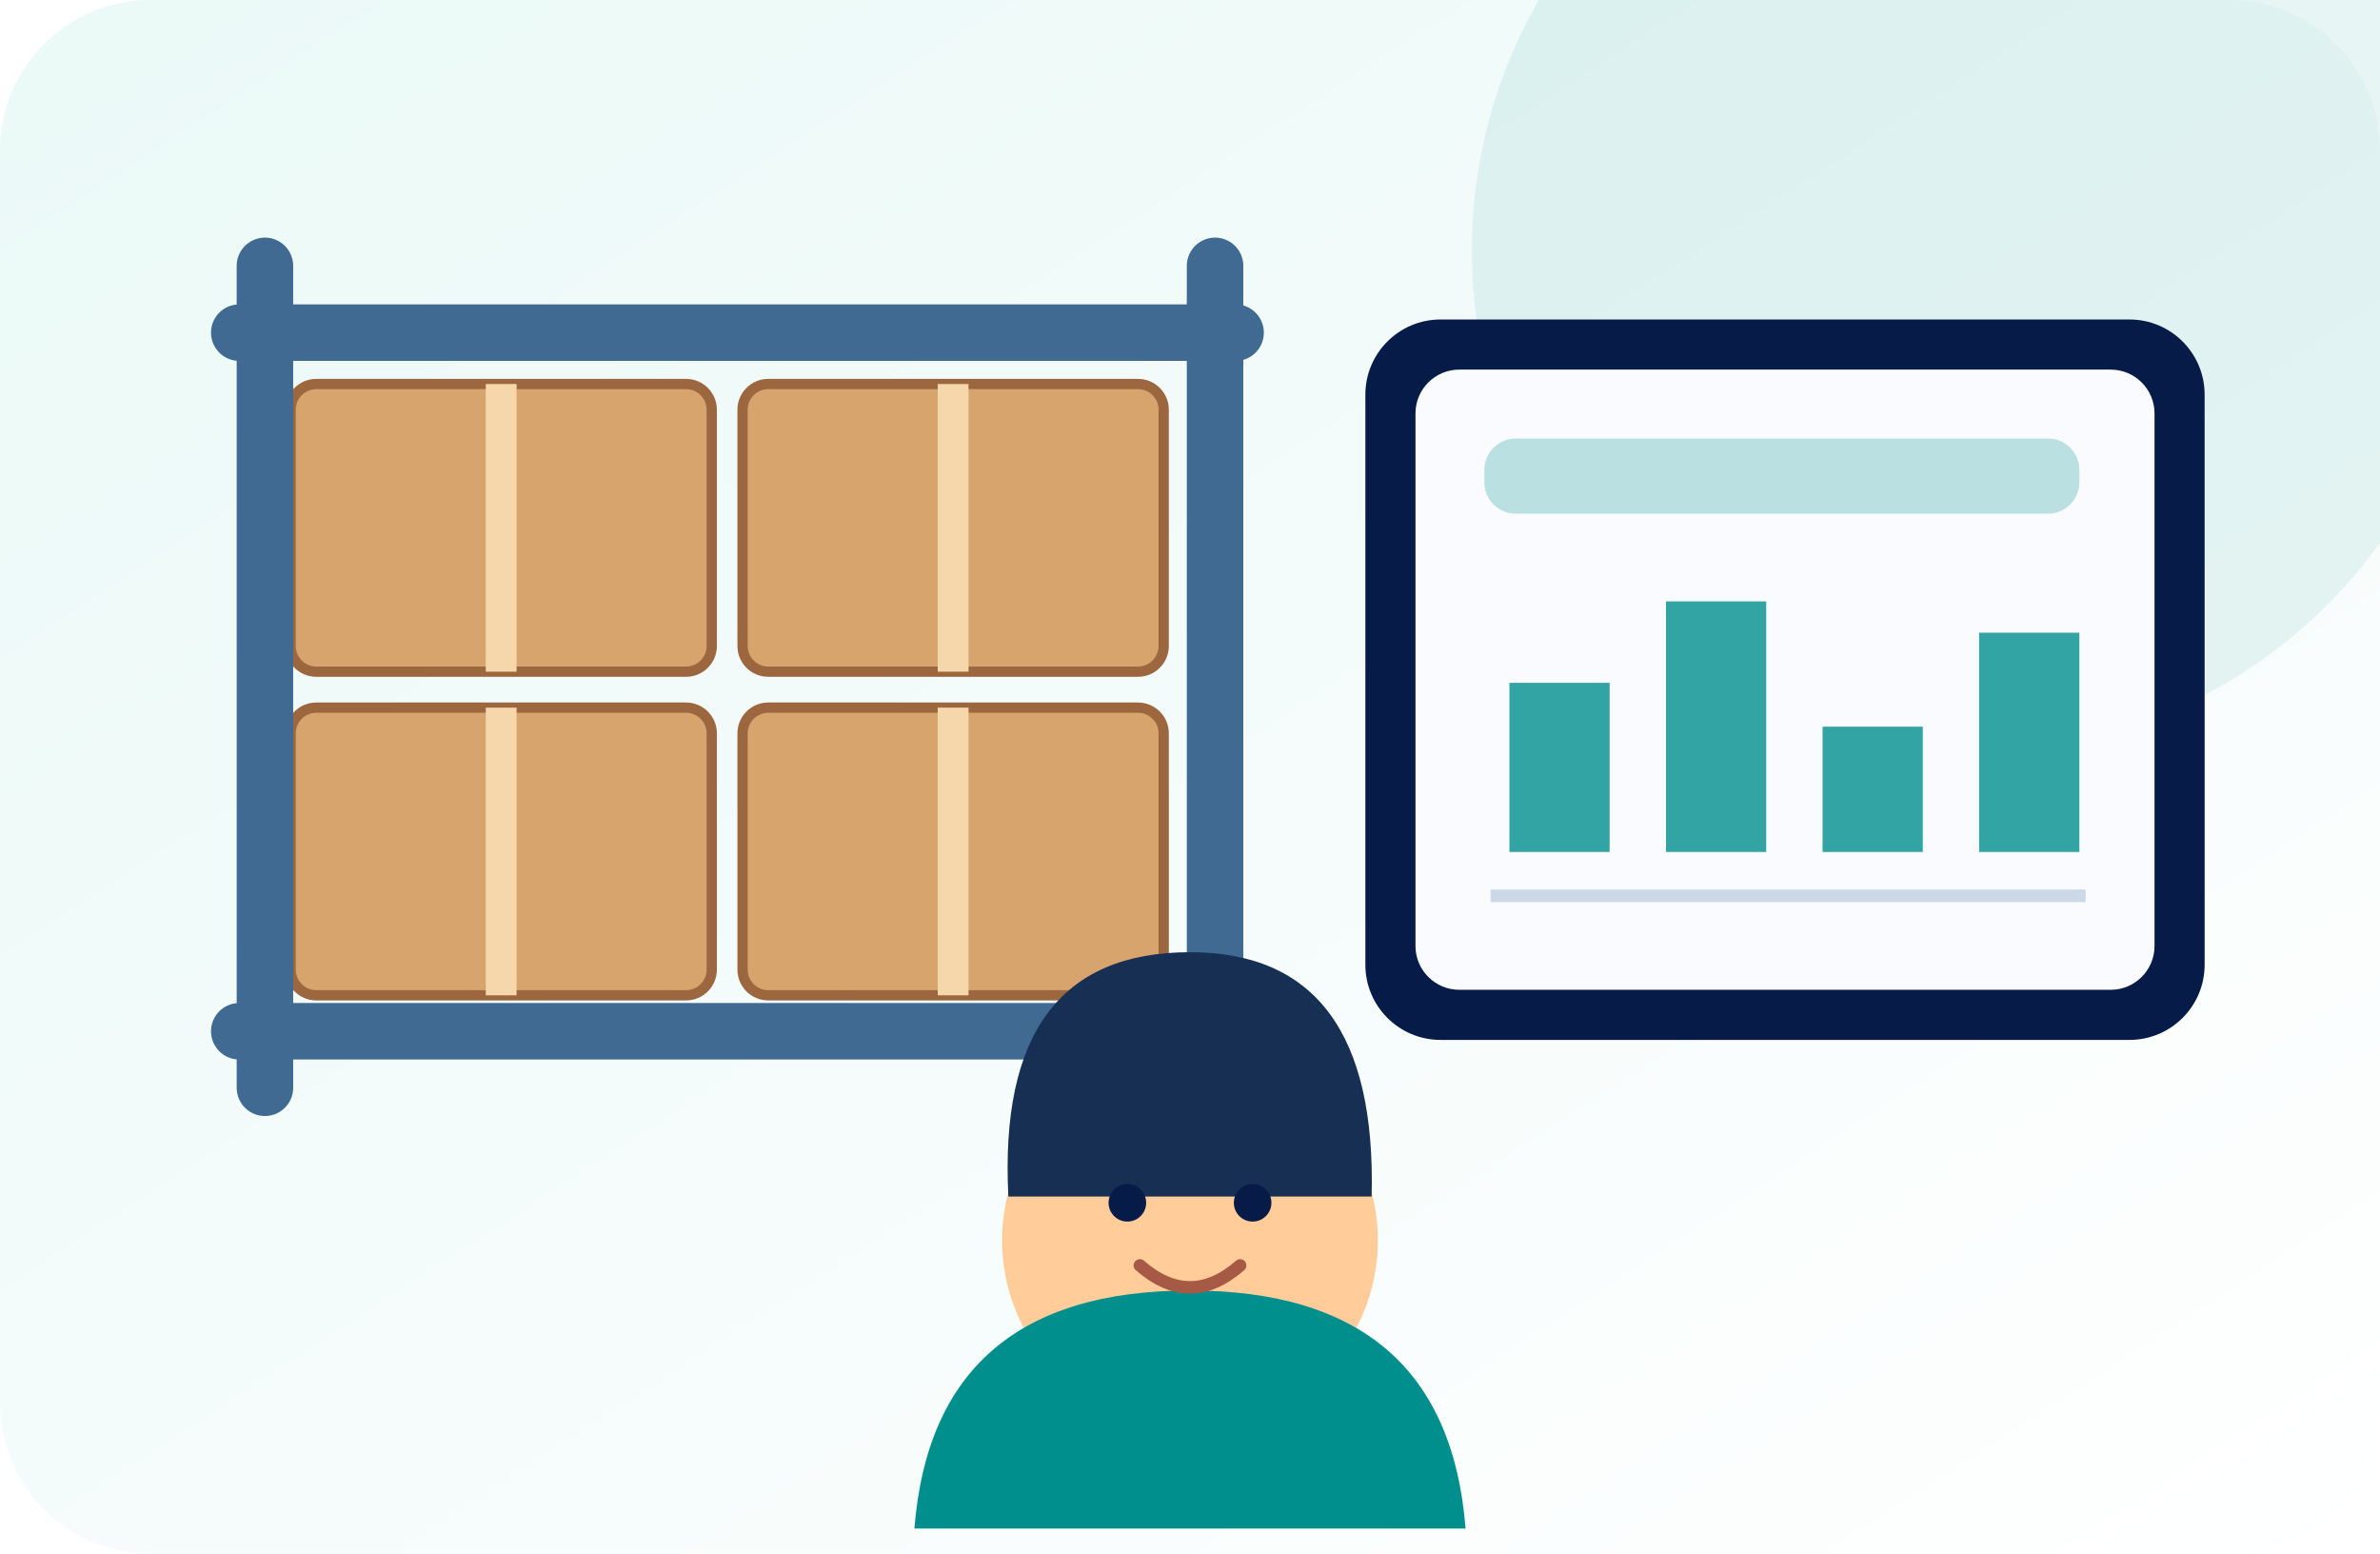
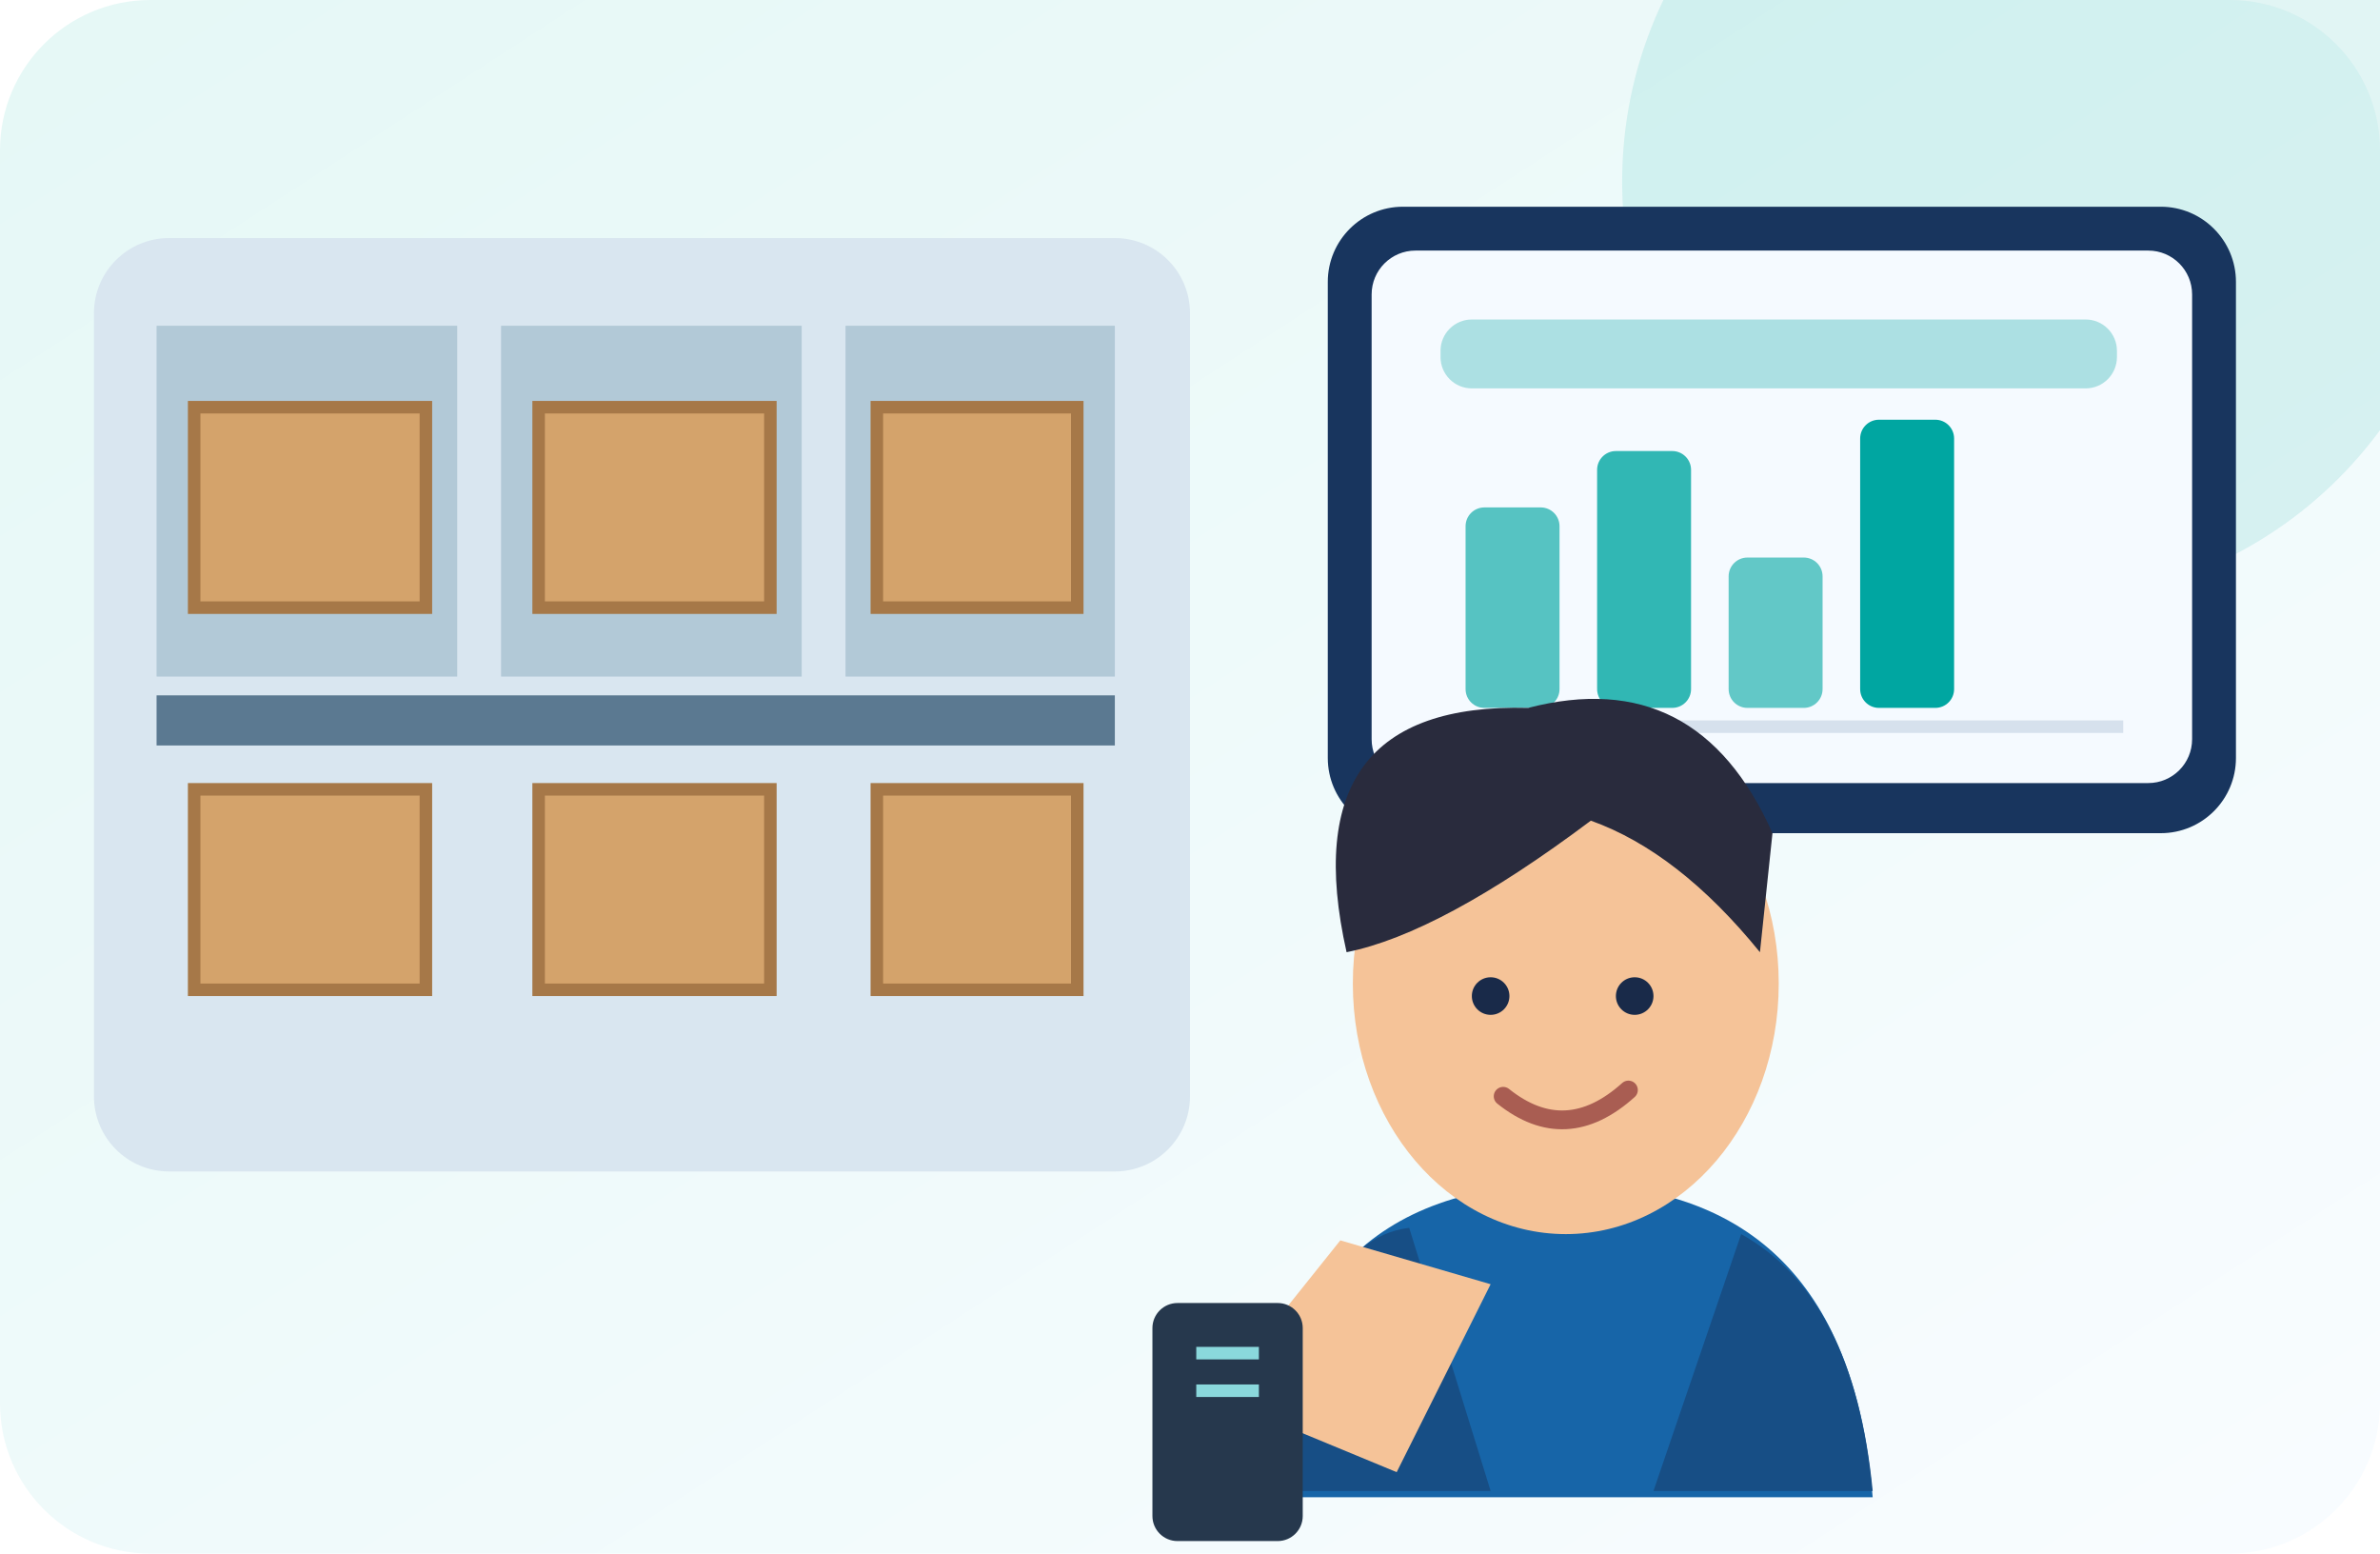
- <svg xmlns="http://www.w3.org/2000/svg" width="760" height="496" viewBox="0 0 380 248">
+ <svg xmlns="http://www.w3.org/2000/svg" viewBox="0 0 380 248" width="760" height="496">
  <defs>
-     <linearGradient id="g" x2="1" y2="1">
-       <stop stop-color="#EAF9F7" />
-       <stop offset="1" stop-color="#FFFFFF" />
+     <linearGradient id="bg" x1="0" x2="1" y1="0" y2="1">
+       <stop stop-color="#E5F8F6" />
+       <stop offset="1" stop-color="#F9FCFF" />
    </linearGradient>
  </defs>
-   <rect width="380" height="248" rx="24" fill="url(#g)" />
-   <circle cx="315" cy="40" r="80" fill="#008F8C" opacity=".09" />
-   <g transform="translate(30 8) scale(.82)">
-     <g fill="#D6A46C" stroke="#9C673E" stroke-width="2">
-       <rect x="20" y="65" width="82" height="56" rx="5" />
-       <rect x="108" y="65" width="82" height="56" rx="5" />
-       <rect x="20" y="128" width="82" height="56" rx="5" />
-       <rect x="108" y="128" width="82" height="56" rx="5" />
-     </g>
-     <path d="M61 65v56M149 65v56M61 128v56M149 128v56" stroke="#F6D7AC" stroke-width="6" />
-     <path d="M10 55h194M10 191h194M15 42v160M200 42v160" stroke="#406A92" stroke-width="11" stroke-linecap="round" />
+   <rect width="380" height="248" rx="24" fill="url(#bg)" />
+   <circle cx="326" cy="29" r="67" fill="#00A6A1" opacity=".12" />
+   <rect x="15" y="38" width="175" height="149" rx="12" fill="#D9E6F0" />
+   <g fill="#B2C9D7">
+     <rect x="25" y="52" width="48" height="56" />
+     <rect x="80" y="52" width="48" height="56" />
+     <rect x="135" y="52" width="43" height="56" />
  </g>
-   <rect x="218" y="51" width="134" height="115" rx="12" fill="#071B49" />
-   <rect x="226" y="59" width="118" height="99" rx="7" fill="#F9FBFF" />
-   <rect x="237" y="70" width="95" height="12" rx="5" fill="#008F8C" opacity=".25" />
-   <path d="M241 136v-27h16v27m9 0V96h16v40m9 0v-20h16v20m9 0v-35h16v35" fill="#008F8C" opacity=".8" />
-   <path d="M238 143h95" stroke="#CCD7E8" stroke-width="2" />
-   <circle cx="190" cy="198" r="30" fill="#FFCC9A" />
-   <path d="M161 191q-2-39 29-39 30 0 29 39" fill="#172F53" />
-   <path d="M146 244q3-38 44-38 41 0 44 38" fill="#008F8C" />
-   <circle cx="180" cy="192" r="3" fill="#071B49" />
-   <circle cx="200" cy="192" r="3" fill="#071B49" />
-   <path d="M182 202q8 7 16 0" fill="none" stroke="#A65A45" stroke-width="2" stroke-linecap="round" />
+   <g fill="#D4A36B" stroke="#A67848" stroke-width="2">
+     <rect x="31" y="65" width="37" height="32" />
+     <rect x="86" y="65" width="37" height="32" />
+     <rect x="140" y="65" width="32" height="32" />
+     <rect x="31" y="126" width="37" height="32" />
+     <rect x="86" y="126" width="37" height="32" />
+     <rect x="140" y="126" width="32" height="32" />
+   </g>
+   <path d="M25 115h153" stroke="#5B7991" stroke-width="8" />
+   <rect x="212" y="33" width="145" height="100" rx="12" fill="#18355E" />
+   <rect x="219" y="40" width="131" height="85" rx="7" fill="#F5FAFF" />
+   <rect x="230" y="51" width="108" height="11" rx="5" fill="#00A6A1" opacity=".3" />
+   <rect x="234" y="81" width="15" height="32" rx="3" fill="#00A6A1" opacity=".65" />
+   <rect x="255" y="72" width="15" height="41" rx="3" fill="#00A6A1" opacity=".8" />
+   <rect x="276" y="89" width="15" height="24" rx="3" fill="#00A6A1" opacity=".6" />
+   <rect x="297" y="67" width="15" height="46" rx="3" fill="#00A6A1" />
+   <path d="M228 116h111" stroke="#D6E1ED" stroke-width="2" />
+   <g transform="translate(206 107)">
+     <path d="M-4 132Q-2 82 44 82Q89 82 93 132" fill="#1765A8" />
+     <path d="M-2 131Q2 91 19 89L32 131M58 131L72 90Q90 100 93 131" fill="#174E85" />
+     <ellipse cx="44" cy="50" rx="34" ry="40" fill="#F5C398" />
+     <path d="M9 45Q0 5 38 6Q65-1 77 26L75 45Q62 29 48 24Q24 42 9 45" fill="#292B3D" />
+     <circle cx="32" cy="52" r="3" fill="#192A49" />
+     <circle cx="55" cy="52" r="3" fill="#192A49" />
+     <path d="M34 68Q44 76 54 67" fill="none" stroke="#A95D52" stroke-width="3" stroke-linecap="round" />
+     <path d="M8 91L-12 116L17 128L32 98" fill="#F5C398" />
+     <rect x="-22" y="101" width="24" height="38" rx="4" fill="#26384D" />
+     <path d="M-15 109h10m-10 6h10" stroke="#8AD8DC" stroke-width="2" />
+   </g>
</svg>
